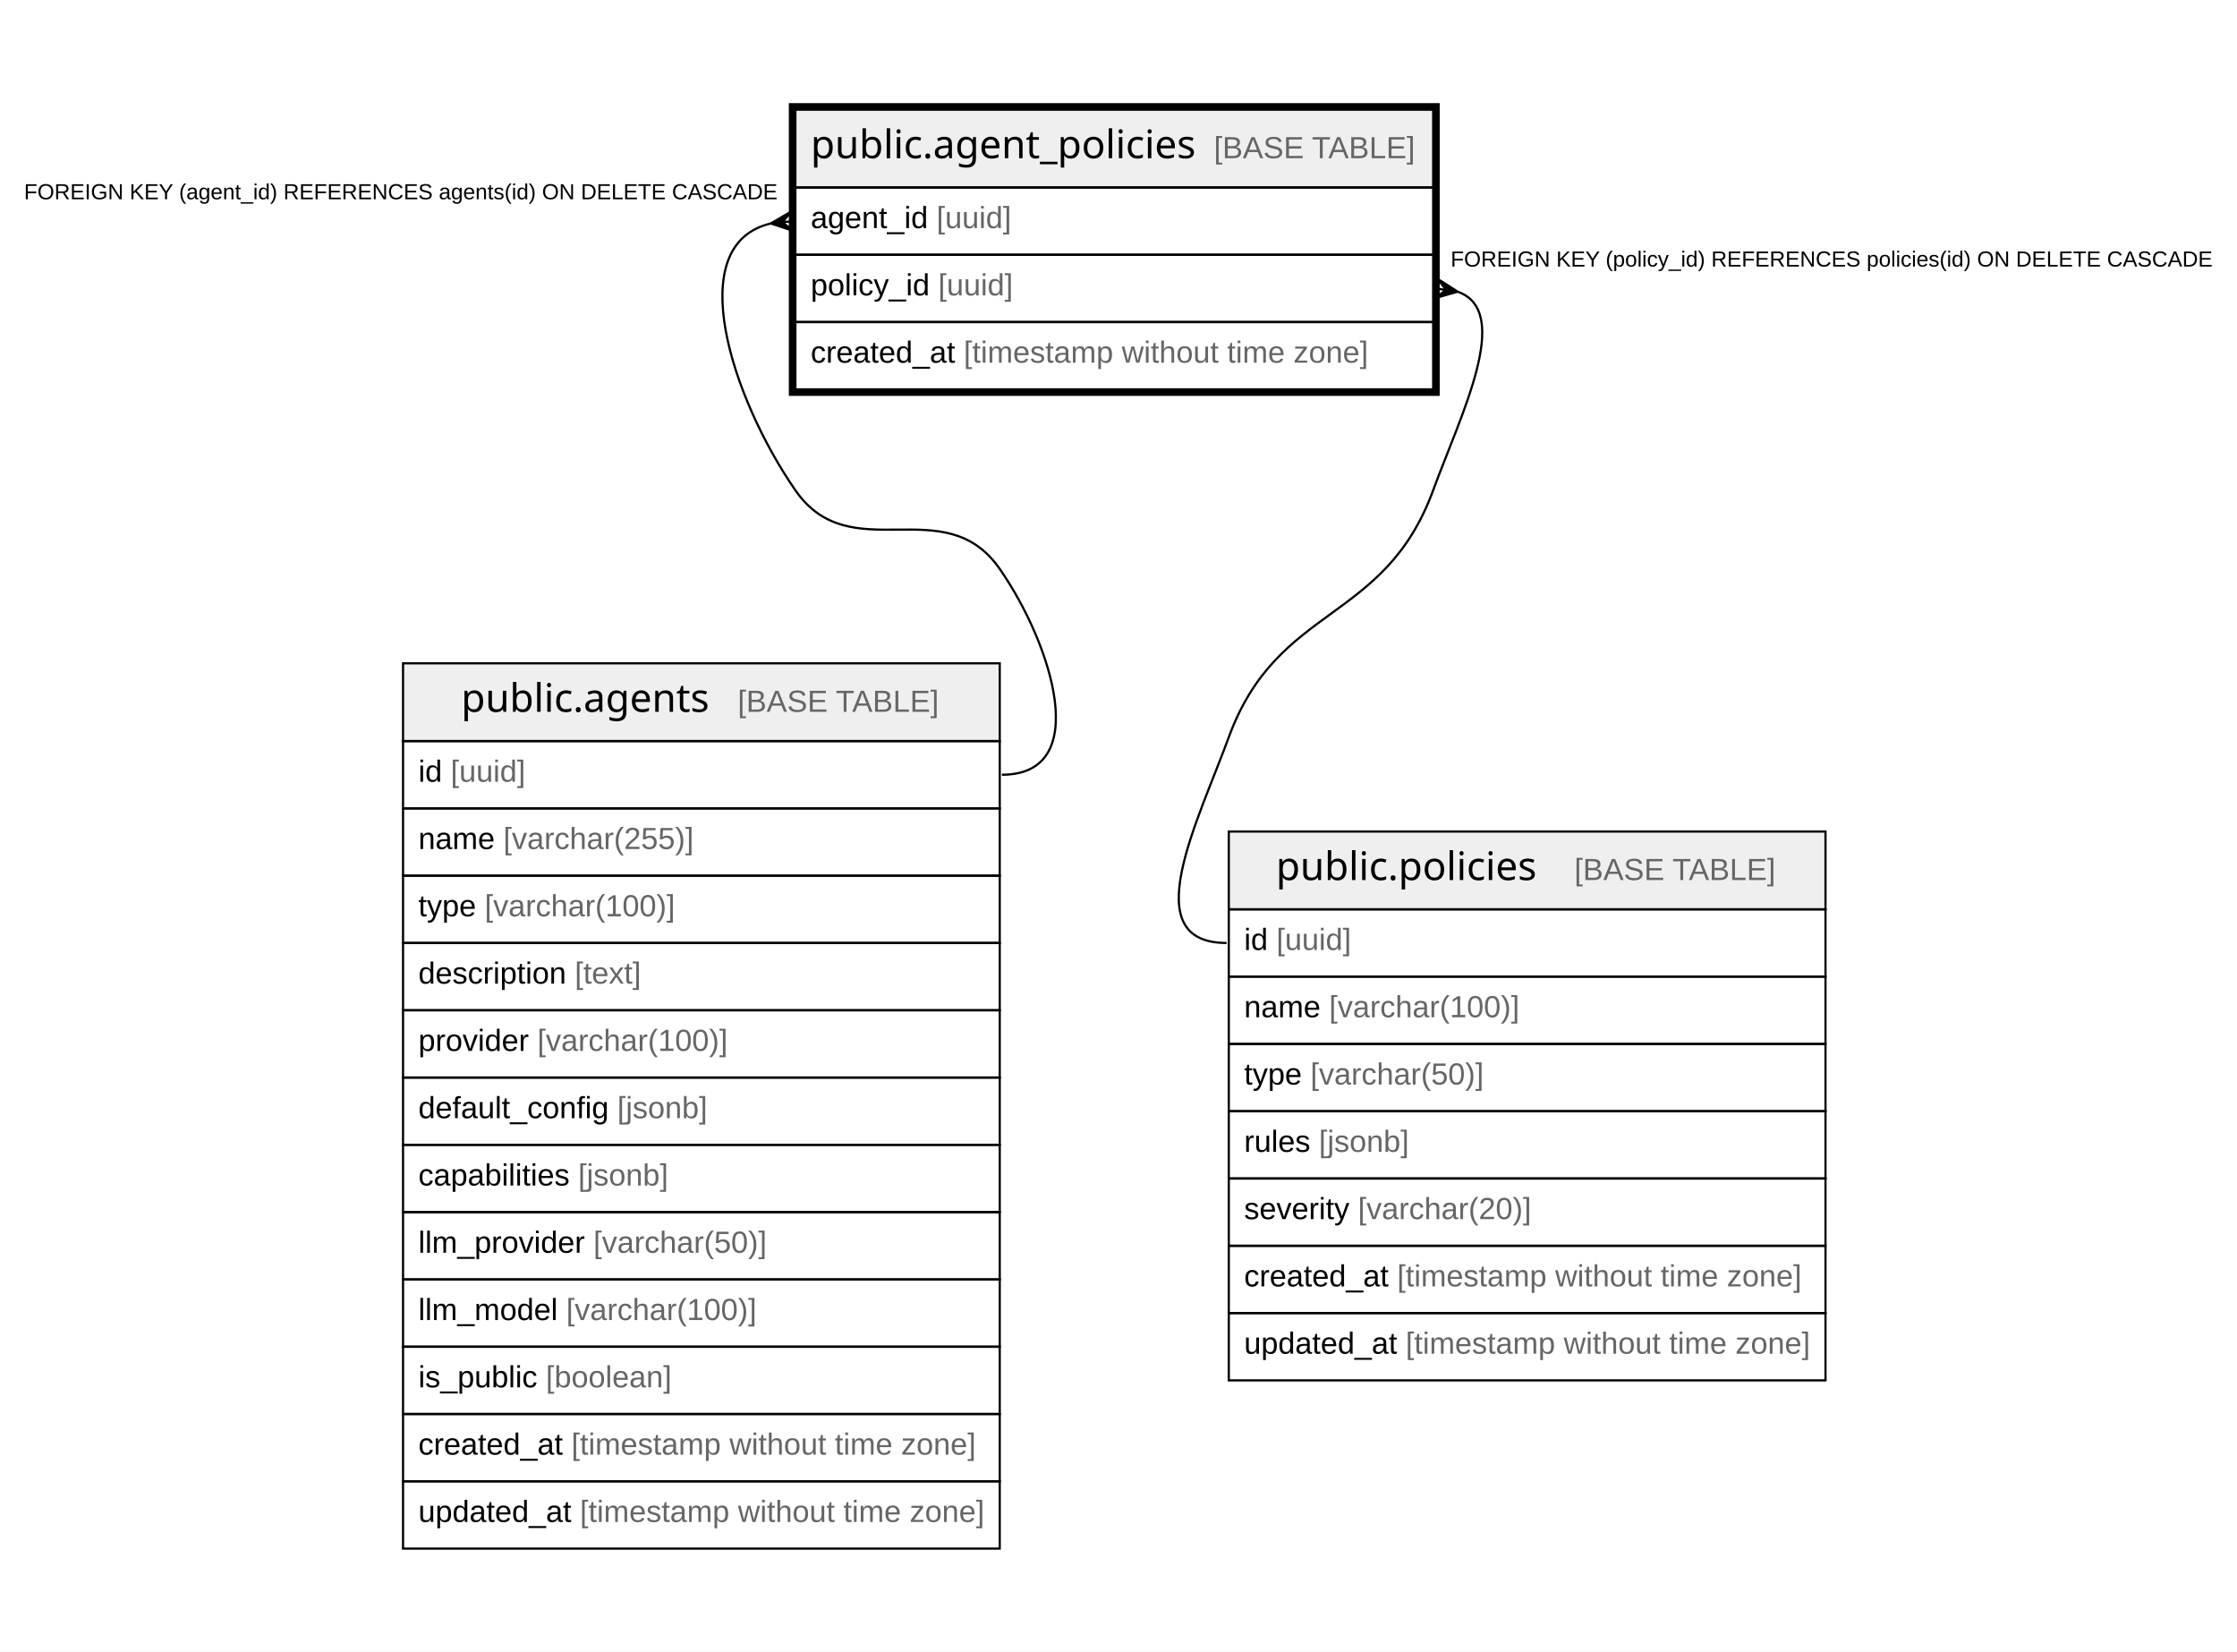
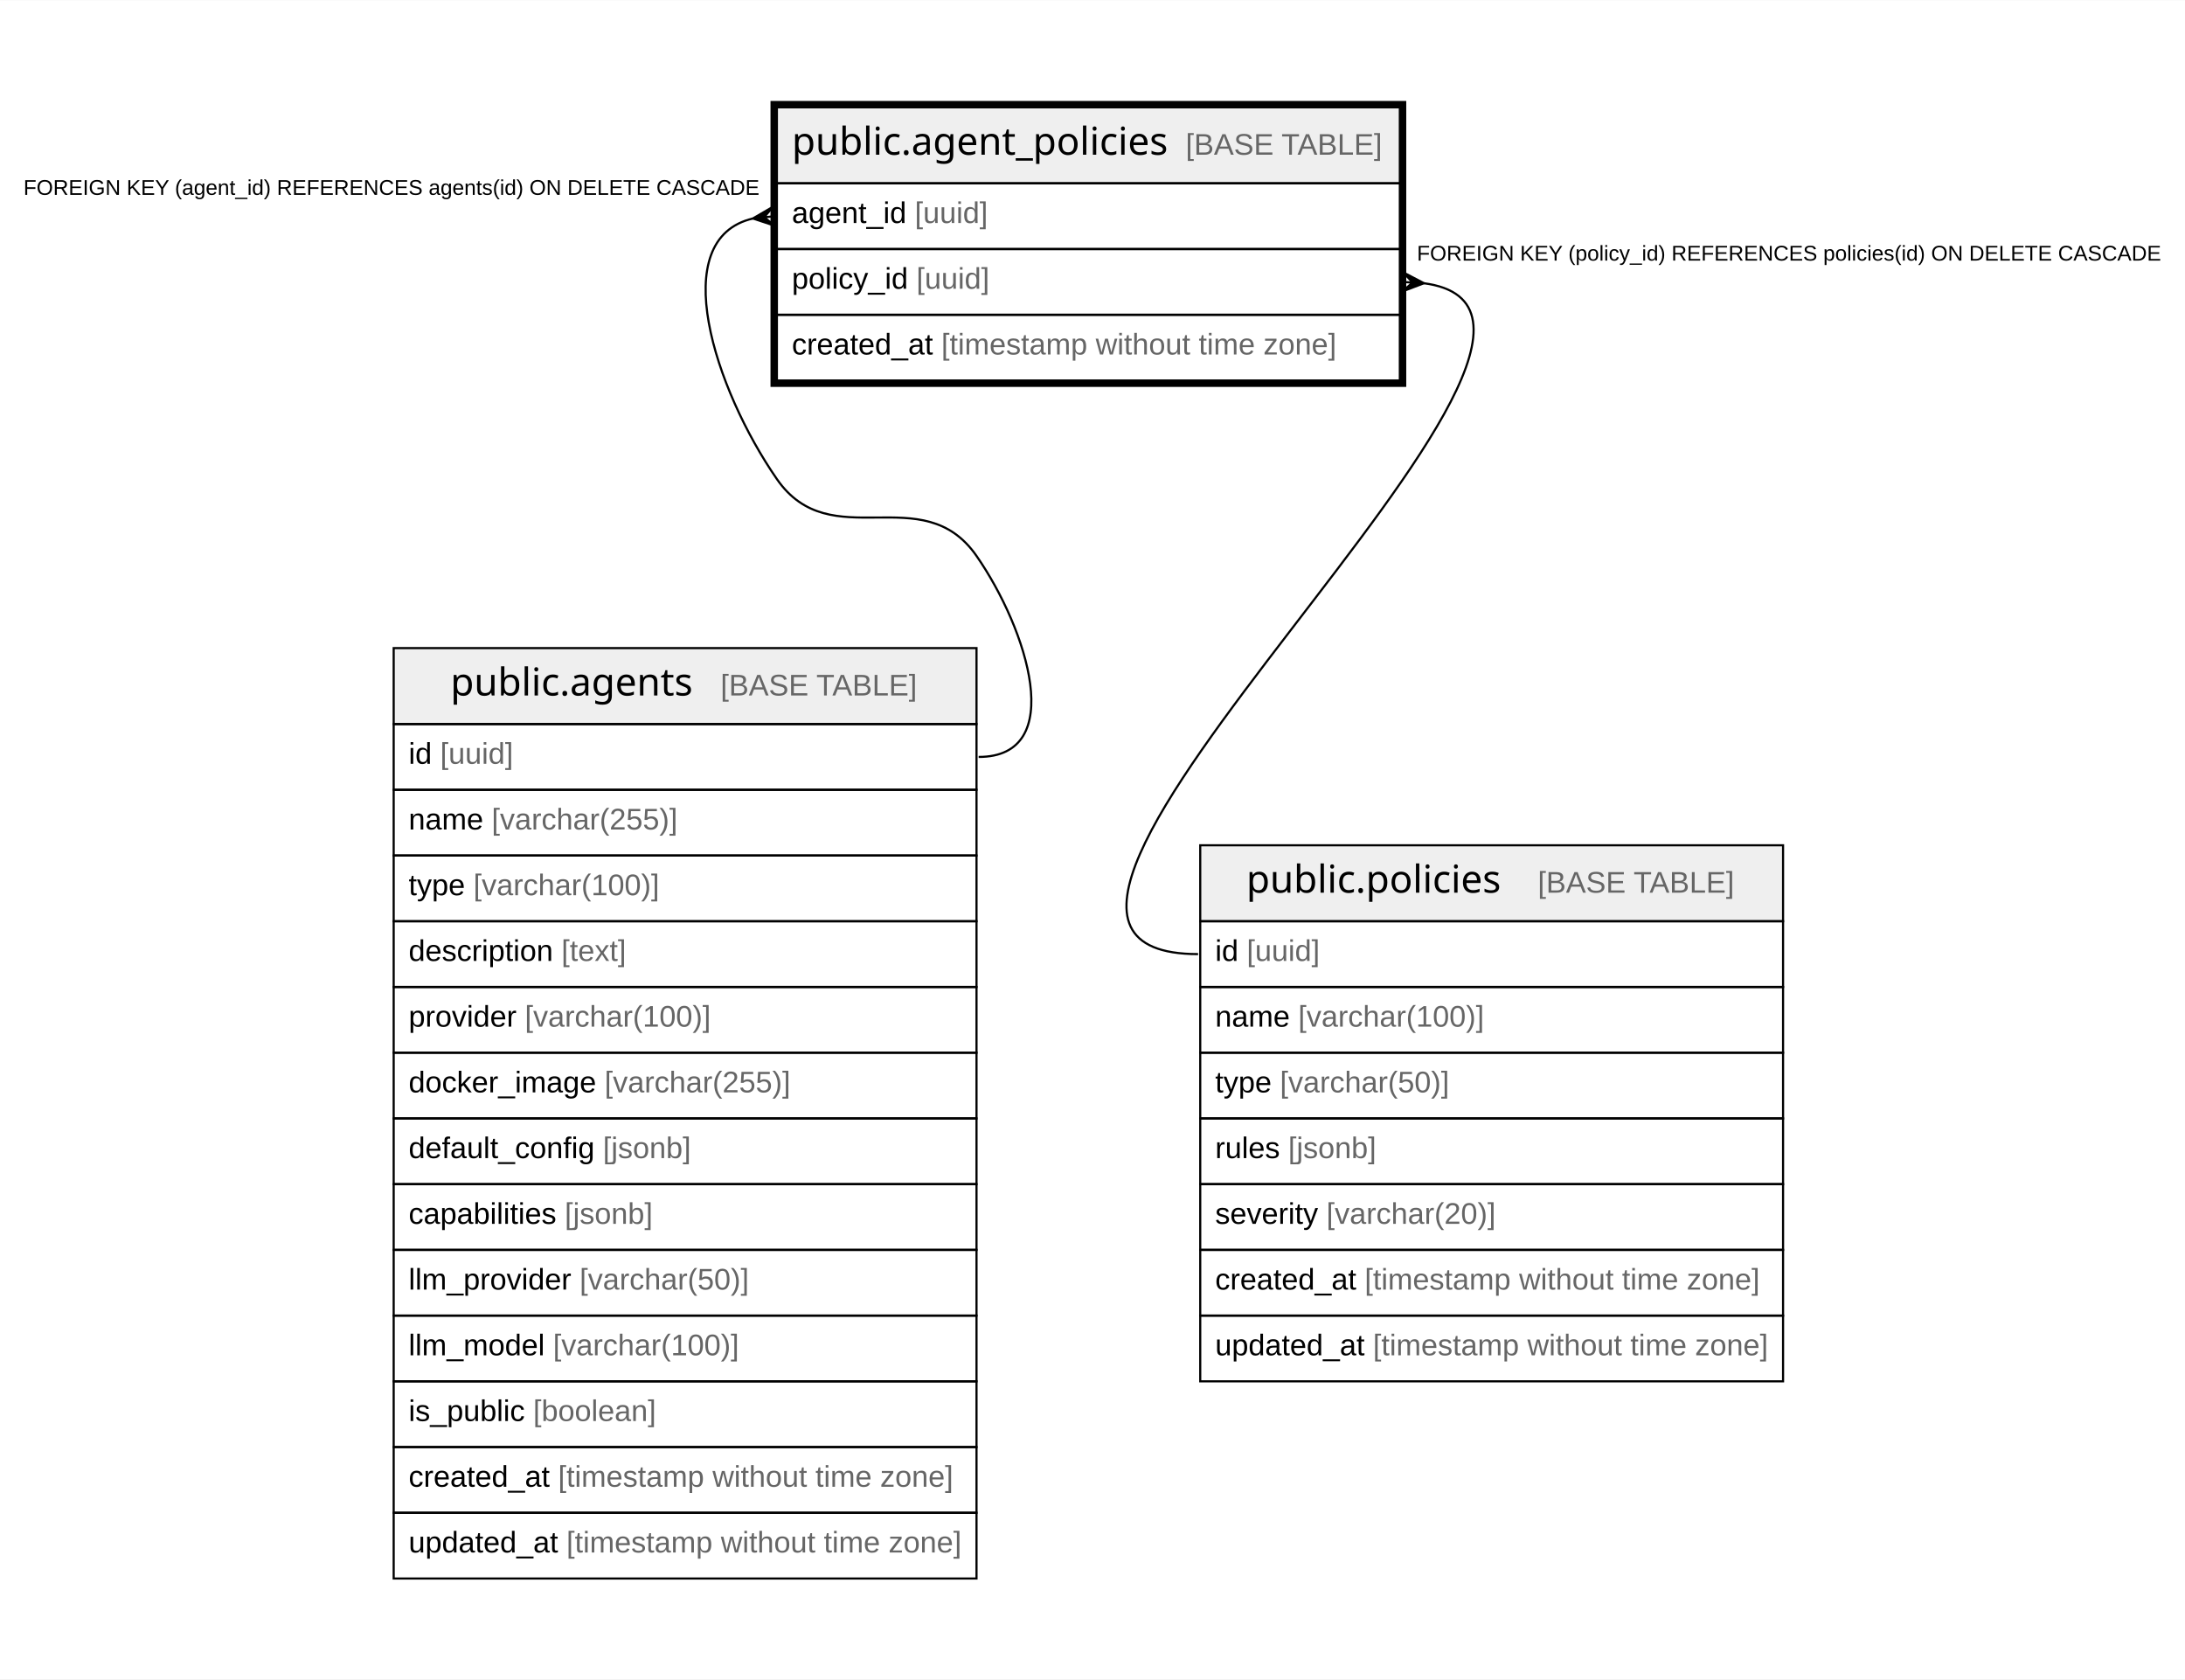
- <svg xmlns="http://www.w3.org/2000/svg" width="1024pt" height="756pt" viewBox="0.00 0.00 1024.02 756.00">
-   <g id="graph0" class="graph" transform="scale(1 1) rotate(0) translate(4 752)">
-     <polygon fill="white" stroke="none" points="-4,4 -4,-752 1020.02,-752 1020.02,4 -4,4" />
+ <svg xmlns="http://www.w3.org/2000/svg" width="1024pt" height="787pt" viewBox="0.00 0.00 1024.02 786.80">
+   <g id="graph0" class="graph" transform="scale(1 1) rotate(0) translate(4 782.8)">
+     <polygon fill="white" stroke="none" points="-4,4 -4,-782.8 1020.02,-782.8 1020.02,4 -4,4" />
    <g id="node1" class="node">
-       <polygon fill="#efefef" stroke="none" points="360.1,-666.2 360.1,-701.8 652.05,-701.8 652.05,-666.2 360.1,-666.2" />
-       <polygon fill="none" stroke="black" points="360.1,-666.2 360.1,-701.8 652.05,-701.8 652.05,-666.2 360.1,-666.2" />
-       <text text-anchor="start" x="367.1" y="-679.6" font-family="Arial Bold" font-size="18.00">public.agent_policies</text>
-       <text text-anchor="start" x="520.56" y="-679.6" font-family="Arial" font-size="14.00">    </text>
-       <text text-anchor="start" x="551.68" y="-679.6" font-family="Arial" font-size="14.00" fill="#666666">[BASE TABLE]</text>
+       <polygon fill="#efefef" stroke="none" points="360.1,-697 360.1,-732.6 652.05,-732.6 652.05,-697 360.1,-697" />
+       <polygon fill="none" stroke="black" points="360.1,-697 360.1,-732.6 652.05,-732.6 652.05,-697 360.1,-697" />
+       <text text-anchor="start" x="367.1" y="-710.4" font-family="Arial Bold" font-size="18.00">public.agent_policies</text>
+       <text text-anchor="start" x="520.56" y="-710.4" font-family="Arial" font-size="14.00">    </text>
+       <text text-anchor="start" x="551.68" y="-710.4" font-family="Arial" font-size="14.00" fill="#666666">[BASE TABLE]</text>
+       <polygon fill="none" stroke="black" points="360.1,-666.2 360.1,-697 652.05,-697 652.05,-666.2 360.1,-666.2" />
+       <text text-anchor="start" x="367.1" y="-678.4" font-family="Arial" font-size="14.00">agent_id </text>
+       <text text-anchor="start" x="424.71" y="-678.4" font-family="Arial" font-size="14.00" fill="#666666">[uuid]</text>
      <polygon fill="none" stroke="black" points="360.1,-635.4 360.1,-666.2 652.05,-666.2 652.05,-635.4 360.1,-635.4" />
-       <text text-anchor="start" x="367.1" y="-647.6" font-family="Arial" font-size="14.00">agent_id </text>
-       <text text-anchor="start" x="424.71" y="-647.6" font-family="Arial" font-size="14.00" fill="#666666">[uuid]</text>
+       <text text-anchor="start" x="367.1" y="-647.6" font-family="Arial" font-size="14.00">policy_id </text>
+       <text text-anchor="start" x="425.47" y="-647.6" font-family="Arial" font-size="14.00" fill="#666666">[uuid]</text>
      <polygon fill="none" stroke="black" points="360.1,-604.6 360.1,-635.4 652.05,-635.4 652.05,-604.6 360.1,-604.6" />
-       <text text-anchor="start" x="367.1" y="-616.8" font-family="Arial" font-size="14.00">policy_id </text>
-       <text text-anchor="start" x="425.47" y="-616.8" font-family="Arial" font-size="14.00" fill="#666666">[uuid]</text>
-       <polygon fill="none" stroke="black" points="360.1,-573.8 360.1,-604.6 652.05,-604.6 652.05,-573.8 360.1,-573.8" />
-       <text text-anchor="start" x="367.1" y="-586" font-family="Arial" font-size="14.00">created_at </text>
-       <text text-anchor="start" x="437.15" y="-586" font-family="Arial" font-size="14.00" fill="#666666">[timestamp without time zone]</text>
-       <polygon fill="none" stroke="black" stroke-width="3" points="358.6,-572.3 358.6,-703.3 653.55,-703.3 653.55,-572.3 358.6,-572.3" />
+       <text text-anchor="start" x="367.1" y="-616.8" font-family="Arial" font-size="14.00">created_at </text>
+       <text text-anchor="start" x="437.15" y="-616.8" font-family="Arial" font-size="14.00" fill="#666666">[timestamp without time zone]</text>
+       <polygon fill="none" stroke="black" stroke-width="3" points="358.6,-603.1 358.6,-734.1 653.55,-734.1 653.55,-603.1 358.6,-603.1" />
    </g>
    <g id="node2" class="node">
-       <polygon fill="#efefef" stroke="none" points="180.5,-412.8 180.5,-448.4 453.65,-448.4 453.65,-412.8 180.5,-412.8" />
-       <polygon fill="none" stroke="black" points="180.5,-412.8 180.5,-448.4 453.65,-448.4 453.65,-412.8 180.5,-412.8" />
-       <text text-anchor="start" x="207.09" y="-426.2" font-family="Arial Bold" font-size="18.00">public.agents</text>
-       <text text-anchor="start" x="302.57" y="-426.2" font-family="Arial" font-size="14.00">    </text>
-       <text text-anchor="start" x="333.69" y="-426.2" font-family="Arial" font-size="14.00" fill="#666666">[BASE TABLE]</text>
+       <polygon fill="#efefef" stroke="none" points="180.5,-443.6 180.5,-479.2 453.65,-479.2 453.65,-443.6 180.5,-443.6" />
+       <polygon fill="none" stroke="black" points="180.5,-443.6 180.5,-479.2 453.65,-479.2 453.65,-443.6 180.5,-443.6" />
+       <text text-anchor="start" x="207.09" y="-457" font-family="Arial Bold" font-size="18.00">public.agents</text>
+       <text text-anchor="start" x="302.57" y="-457" font-family="Arial" font-size="14.00">    </text>
+       <text text-anchor="start" x="333.69" y="-457" font-family="Arial" font-size="14.00" fill="#666666">[BASE TABLE]</text>
+       <polygon fill="none" stroke="black" points="180.5,-412.8 180.5,-443.6 453.65,-443.6 453.65,-412.8 180.5,-412.8" />
+       <text text-anchor="start" x="187.5" y="-425" font-family="Arial" font-size="14.00">id </text>
+       <text text-anchor="start" x="202.29" y="-425" font-family="Arial" font-size="14.00" fill="#666666">[uuid]</text>
      <polygon fill="none" stroke="black" points="180.5,-382 180.5,-412.8 453.65,-412.8 453.65,-382 180.5,-382" />
-       <text text-anchor="start" x="187.5" y="-394.2" font-family="Arial" font-size="14.00">id </text>
-       <text text-anchor="start" x="202.29" y="-394.2" font-family="Arial" font-size="14.00" fill="#666666">[uuid]</text>
+       <text text-anchor="start" x="187.5" y="-394.2" font-family="Arial" font-size="14.00">name </text>
+       <text text-anchor="start" x="226.41" y="-394.2" font-family="Arial" font-size="14.00" fill="#666666">[varchar(255)]</text>
      <polygon fill="none" stroke="black" points="180.5,-351.2 180.5,-382 453.65,-382 453.65,-351.2 180.5,-351.2" />
-       <text text-anchor="start" x="187.5" y="-363.4" font-family="Arial" font-size="14.00">name </text>
-       <text text-anchor="start" x="226.41" y="-363.4" font-family="Arial" font-size="14.00" fill="#666666">[varchar(255)]</text>
+       <text text-anchor="start" x="187.5" y="-363.4" font-family="Arial" font-size="14.00">type </text>
+       <text text-anchor="start" x="217.86" y="-363.4" font-family="Arial" font-size="14.00" fill="#666666">[varchar(100)]</text>
      <polygon fill="none" stroke="black" points="180.5,-320.4 180.5,-351.2 453.65,-351.2 453.65,-320.4 180.5,-320.4" />
-       <text text-anchor="start" x="187.5" y="-332.6" font-family="Arial" font-size="14.00">type </text>
-       <text text-anchor="start" x="217.86" y="-332.6" font-family="Arial" font-size="14.00" fill="#666666">[varchar(100)]</text>
+       <text text-anchor="start" x="187.5" y="-332.6" font-family="Arial" font-size="14.00">description </text>
+       <text text-anchor="start" x="259.1" y="-332.6" font-family="Arial" font-size="14.00" fill="#666666">[text]</text>
      <polygon fill="none" stroke="black" points="180.5,-289.6 180.5,-320.4 453.65,-320.4 453.65,-289.6 180.5,-289.6" />
-       <text text-anchor="start" x="187.5" y="-301.8" font-family="Arial" font-size="14.00">description </text>
-       <text text-anchor="start" x="259.1" y="-301.8" font-family="Arial" font-size="14.00" fill="#666666">[text]</text>
+       <text text-anchor="start" x="187.5" y="-301.8" font-family="Arial" font-size="14.00">provider </text>
+       <text text-anchor="start" x="241.97" y="-301.8" font-family="Arial" font-size="14.00" fill="#666666">[varchar(100)]</text>
      <polygon fill="none" stroke="black" points="180.5,-258.8 180.5,-289.6 453.65,-289.6 453.65,-258.8 180.5,-258.8" />
-       <text text-anchor="start" x="187.5" y="-271" font-family="Arial" font-size="14.00">provider </text>
-       <text text-anchor="start" x="241.97" y="-271" font-family="Arial" font-size="14.00" fill="#666666">[varchar(100)]</text>
+       <text text-anchor="start" x="187.5" y="-271" font-family="Arial" font-size="14.00">docker_image </text>
+       <text text-anchor="start" x="279.33" y="-271" font-family="Arial" font-size="14.00" fill="#666666">[varchar(255)]</text>
      <polygon fill="none" stroke="black" points="180.5,-228 180.5,-258.8 453.65,-258.8 453.65,-228 180.5,-228" />
      <text text-anchor="start" x="187.5" y="-240.2" font-family="Arial" font-size="14.00">default_config </text>
      <text text-anchor="start" x="278.57" y="-240.2" font-family="Arial" font-size="14.00" fill="#666666">[jsonb]</text>
      <polygon fill="none" stroke="black" points="180.5,-197.2 180.5,-228 453.65,-228 453.65,-197.2 180.5,-197.2" />
      <text text-anchor="start" x="187.5" y="-209.4" font-family="Arial" font-size="14.00">capabilities </text>
      <text text-anchor="start" x="260.66" y="-209.4" font-family="Arial" font-size="14.00" fill="#666666">[jsonb]</text>
      <polygon fill="none" stroke="black" points="180.5,-166.4 180.5,-197.2 453.65,-197.2 453.65,-166.4 180.5,-166.4" />
      <text text-anchor="start" x="187.5" y="-178.6" font-family="Arial" font-size="14.00">llm_provider </text>
      <text text-anchor="start" x="267.64" y="-178.6" font-family="Arial" font-size="14.00" fill="#666666">[varchar(50)]</text>
      <polygon fill="none" stroke="black" points="180.5,-135.6 180.5,-166.4 453.65,-166.4 453.65,-135.6 180.5,-135.6" />
      <text text-anchor="start" x="187.5" y="-147.8" font-family="Arial" font-size="14.00">llm_model </text>
      <text text-anchor="start" x="255.19" y="-147.8" font-family="Arial" font-size="14.00" fill="#666666">[varchar(100)]</text>
      <polygon fill="none" stroke="black" points="180.5,-104.8 180.5,-135.6 453.65,-135.6 453.65,-104.8 180.5,-104.8" />
      <text text-anchor="start" x="187.5" y="-117" font-family="Arial" font-size="14.00">is_public </text>
      <text text-anchor="start" x="245.87" y="-117" font-family="Arial" font-size="14.00" fill="#666666">[boolean]</text>
      <polygon fill="none" stroke="black" points="180.5,-74 180.5,-104.8 453.65,-104.8 453.65,-74 180.5,-74" />
      <text text-anchor="start" x="187.5" y="-86.2" font-family="Arial" font-size="14.00">created_at </text>
      <text text-anchor="start" x="257.55" y="-86.2" font-family="Arial" font-size="14.00" fill="#666666">[timestamp without time zone]</text>
      <polygon fill="none" stroke="black" points="180.5,-43.2 180.5,-74 453.65,-74 453.65,-43.2 180.5,-43.2" />
      <text text-anchor="start" x="187.5" y="-55.4" font-family="Arial" font-size="14.00">updated_at </text>
      <text text-anchor="start" x="261.46" y="-55.4" font-family="Arial" font-size="14.00" fill="#666666">[timestamp without time zone]</text>
    </g>
    <g id="edge1" class="edge">
-       <path fill="none" stroke="black" d="M348.96,-649.74C307.74,-640.27 331.06,-569.54 360.1,-527.6 385.47,-490.98 428.24,-528.19 453.65,-491.6 477.53,-457.21 496.52,-397.4 454.65,-397.4" />
-       <polygon fill="black" stroke="black" points="348.82,-649.72 358.3,-655.24 354.13,-650.28 358.44,-650.73 358.44,-650.73 358.44,-650.73 354.13,-650.28 359.24,-646.29 348.82,-649.72" />
-       <text text-anchor="start" x="7" y="-660.8" font-family="Arial" font-size="10.00">FOREIGN KEY (agent_id) REFERENCES agents(id) ON DELETE CASCADE</text>
+       <path fill="none" stroke="black" d="M348.96,-680.54C307.74,-671.07 331.06,-600.34 360.1,-558.4 385.47,-521.78 428.24,-558.99 453.65,-522.4 477.53,-488.01 496.52,-428.2 454.65,-428.2" />
+       <polygon fill="black" stroke="black" points="348.82,-680.52 358.3,-686.04 354.13,-681.08 358.44,-681.53 358.44,-681.53 358.44,-681.53 354.13,-681.08 359.24,-677.09 348.82,-680.52" />
+       <text text-anchor="start" x="7" y="-691.6" font-family="Arial" font-size="10.00">FOREIGN KEY (agent_id) REFERENCES agents(id) ON DELETE CASCADE</text>
    </g>
    <g id="node3" class="node">
-       <polygon fill="#efefef" stroke="none" points="558.5,-335.8 558.5,-371.4 831.65,-371.4 831.65,-335.8 558.5,-335.8" />
-       <polygon fill="none" stroke="black" points="558.5,-335.8 558.5,-371.4 831.65,-371.4 831.65,-335.8 558.5,-335.8" />
-       <text text-anchor="start" x="580.09" y="-349.2" font-family="Arial Bold" font-size="18.00">public.policies</text>
-       <text text-anchor="start" x="685.57" y="-349.2" font-family="Arial" font-size="14.00">    </text>
-       <text text-anchor="start" x="716.69" y="-349.2" font-family="Arial" font-size="14.00" fill="#666666">[BASE TABLE]</text>
-       <polygon fill="none" stroke="black" points="558.5,-305 558.5,-335.8 831.65,-335.8 831.65,-305 558.5,-305" />
-       <text text-anchor="start" x="565.5" y="-317.2" font-family="Arial" font-size="14.00">id </text>
-       <text text-anchor="start" x="580.29" y="-317.2" font-family="Arial" font-size="14.00" fill="#666666">[uuid]</text>
-       <polygon fill="none" stroke="black" points="558.5,-274.2 558.5,-305 831.65,-305 831.65,-274.2 558.5,-274.2" />
-       <text text-anchor="start" x="565.5" y="-286.4" font-family="Arial" font-size="14.00">name </text>
-       <text text-anchor="start" x="604.41" y="-286.4" font-family="Arial" font-size="14.00" fill="#666666">[varchar(100)]</text>
-       <polygon fill="none" stroke="black" points="558.5,-243.4 558.5,-274.2 831.65,-274.2 831.65,-243.4 558.5,-243.4" />
-       <text text-anchor="start" x="565.5" y="-255.6" font-family="Arial" font-size="14.00">type </text>
-       <text text-anchor="start" x="595.86" y="-255.6" font-family="Arial" font-size="14.00" fill="#666666">[varchar(50)]</text>
-       <polygon fill="none" stroke="black" points="558.5,-212.6 558.5,-243.4 831.65,-243.4 831.65,-212.6 558.5,-212.6" />
-       <text text-anchor="start" x="565.5" y="-224.8" font-family="Arial" font-size="14.00">rules </text>
-       <text text-anchor="start" x="599.74" y="-224.8" font-family="Arial" font-size="14.00" fill="#666666">[jsonb]</text>
-       <polygon fill="none" stroke="black" points="558.5,-181.8 558.5,-212.6 831.65,-212.6 831.65,-181.8 558.5,-181.8" />
-       <text text-anchor="start" x="565.5" y="-194" font-family="Arial" font-size="14.00">severity </text>
-       <text text-anchor="start" x="617.63" y="-194" font-family="Arial" font-size="14.00" fill="#666666">[varchar(20)]</text>
-       <polygon fill="none" stroke="black" points="558.5,-151 558.5,-181.8 831.65,-181.8 831.65,-151 558.5,-151" />
-       <text text-anchor="start" x="565.5" y="-163.2" font-family="Arial" font-size="14.00">created_at </text>
-       <text text-anchor="start" x="635.55" y="-163.2" font-family="Arial" font-size="14.00" fill="#666666">[timestamp without time zone]</text>
-       <polygon fill="none" stroke="black" points="558.5,-120.2 558.5,-151 831.65,-151 831.65,-120.2 558.5,-120.2" />
-       <text text-anchor="start" x="565.5" y="-132.4" font-family="Arial" font-size="14.00">updated_at </text>
-       <text text-anchor="start" x="639.46" y="-132.4" font-family="Arial" font-size="14.00" fill="#666666">[timestamp without time zone]</text>
+       <polygon fill="#efefef" stroke="none" points="558.5,-351.2 558.5,-386.8 831.65,-386.8 831.65,-351.2 558.5,-351.2" />
+       <polygon fill="none" stroke="black" points="558.5,-351.2 558.5,-386.8 831.65,-386.8 831.65,-351.2 558.5,-351.2" />
+       <text text-anchor="start" x="580.09" y="-364.6" font-family="Arial Bold" font-size="18.00">public.policies</text>
+       <text text-anchor="start" x="685.57" y="-364.6" font-family="Arial" font-size="14.00">    </text>
+       <text text-anchor="start" x="716.69" y="-364.6" font-family="Arial" font-size="14.00" fill="#666666">[BASE TABLE]</text>
+       <polygon fill="none" stroke="black" points="558.5,-320.4 558.5,-351.2 831.65,-351.2 831.65,-320.4 558.5,-320.4" />
+       <text text-anchor="start" x="565.5" y="-332.6" font-family="Arial" font-size="14.00">id </text>
+       <text text-anchor="start" x="580.29" y="-332.6" font-family="Arial" font-size="14.00" fill="#666666">[uuid]</text>
+       <polygon fill="none" stroke="black" points="558.5,-289.6 558.5,-320.4 831.65,-320.4 831.65,-289.6 558.5,-289.6" />
+       <text text-anchor="start" x="565.5" y="-301.8" font-family="Arial" font-size="14.00">name </text>
+       <text text-anchor="start" x="604.41" y="-301.8" font-family="Arial" font-size="14.00" fill="#666666">[varchar(100)]</text>
+       <polygon fill="none" stroke="black" points="558.5,-258.8 558.5,-289.6 831.65,-289.6 831.65,-258.8 558.5,-258.8" />
+       <text text-anchor="start" x="565.5" y="-271" font-family="Arial" font-size="14.00">type </text>
+       <text text-anchor="start" x="595.86" y="-271" font-family="Arial" font-size="14.00" fill="#666666">[varchar(50)]</text>
+       <polygon fill="none" stroke="black" points="558.5,-228 558.5,-258.8 831.65,-258.8 831.65,-228 558.5,-228" />
+       <text text-anchor="start" x="565.5" y="-240.2" font-family="Arial" font-size="14.00">rules </text>
+       <text text-anchor="start" x="599.74" y="-240.2" font-family="Arial" font-size="14.00" fill="#666666">[jsonb]</text>
+       <polygon fill="none" stroke="black" points="558.5,-197.2 558.5,-228 831.65,-228 831.65,-197.2 558.5,-197.2" />
+       <text text-anchor="start" x="565.5" y="-209.4" font-family="Arial" font-size="14.00">severity </text>
+       <text text-anchor="start" x="617.63" y="-209.4" font-family="Arial" font-size="14.00" fill="#666666">[varchar(20)]</text>
+       <polygon fill="none" stroke="black" points="558.5,-166.4 558.5,-197.2 831.65,-197.2 831.65,-166.4 558.5,-166.4" />
+       <text text-anchor="start" x="565.5" y="-178.6" font-family="Arial" font-size="14.00">created_at </text>
+       <text text-anchor="start" x="635.55" y="-178.6" font-family="Arial" font-size="14.00" fill="#666666">[timestamp without time zone]</text>
+       <polygon fill="none" stroke="black" points="558.5,-135.6 558.5,-166.4 831.65,-166.4 831.65,-135.6 558.5,-135.6" />
+       <text text-anchor="start" x="565.5" y="-147.8" font-family="Arial" font-size="14.00">updated_at </text>
+       <text text-anchor="start" x="639.46" y="-147.8" font-family="Arial" font-size="14.00" fill="#666666">[timestamp without time zone]</text>
    </g>
    <g id="edge2" class="edge">
-       <path fill="none" stroke="black" d="M663.18,-618.52C688.79,-609.63 664.8,-562.4 652.05,-527.6 629.62,-466.38 580.92,-475.82 558.5,-414.6 544.11,-375.28 515.63,-320.4 557.5,-320.4" />
-       <polygon fill="black" stroke="black" points="663.28,-618.51 652.73,-615.5 658,-619.28 653.71,-619.9 653.71,-619.9 653.71,-619.9 658,-619.28 654.03,-624.4 663.28,-618.51" />
-       <text text-anchor="start" x="660.05" y="-630" font-family="Arial" font-size="10.00">FOREIGN KEY (policy_id) REFERENCES policies(id) ON DELETE CASCADE</text>
+       <path fill="none" stroke="black" d="M663.18,-650.2C779.98,-635.01 414.92,-335.8 557.5,-335.8" />
+       <polygon fill="black" stroke="black" points="663.37,-650.19 653.12,-646.29 658.04,-650.5 653.72,-650.76 653.72,-650.76 653.72,-650.76 658.04,-650.5 653.65,-655.27 663.37,-650.19" />
+       <text text-anchor="start" x="660.05" y="-660.8" font-family="Arial" font-size="10.00">FOREIGN KEY (policy_id) REFERENCES policies(id) ON DELETE CASCADE</text>
    </g>
  </g>
</svg>
